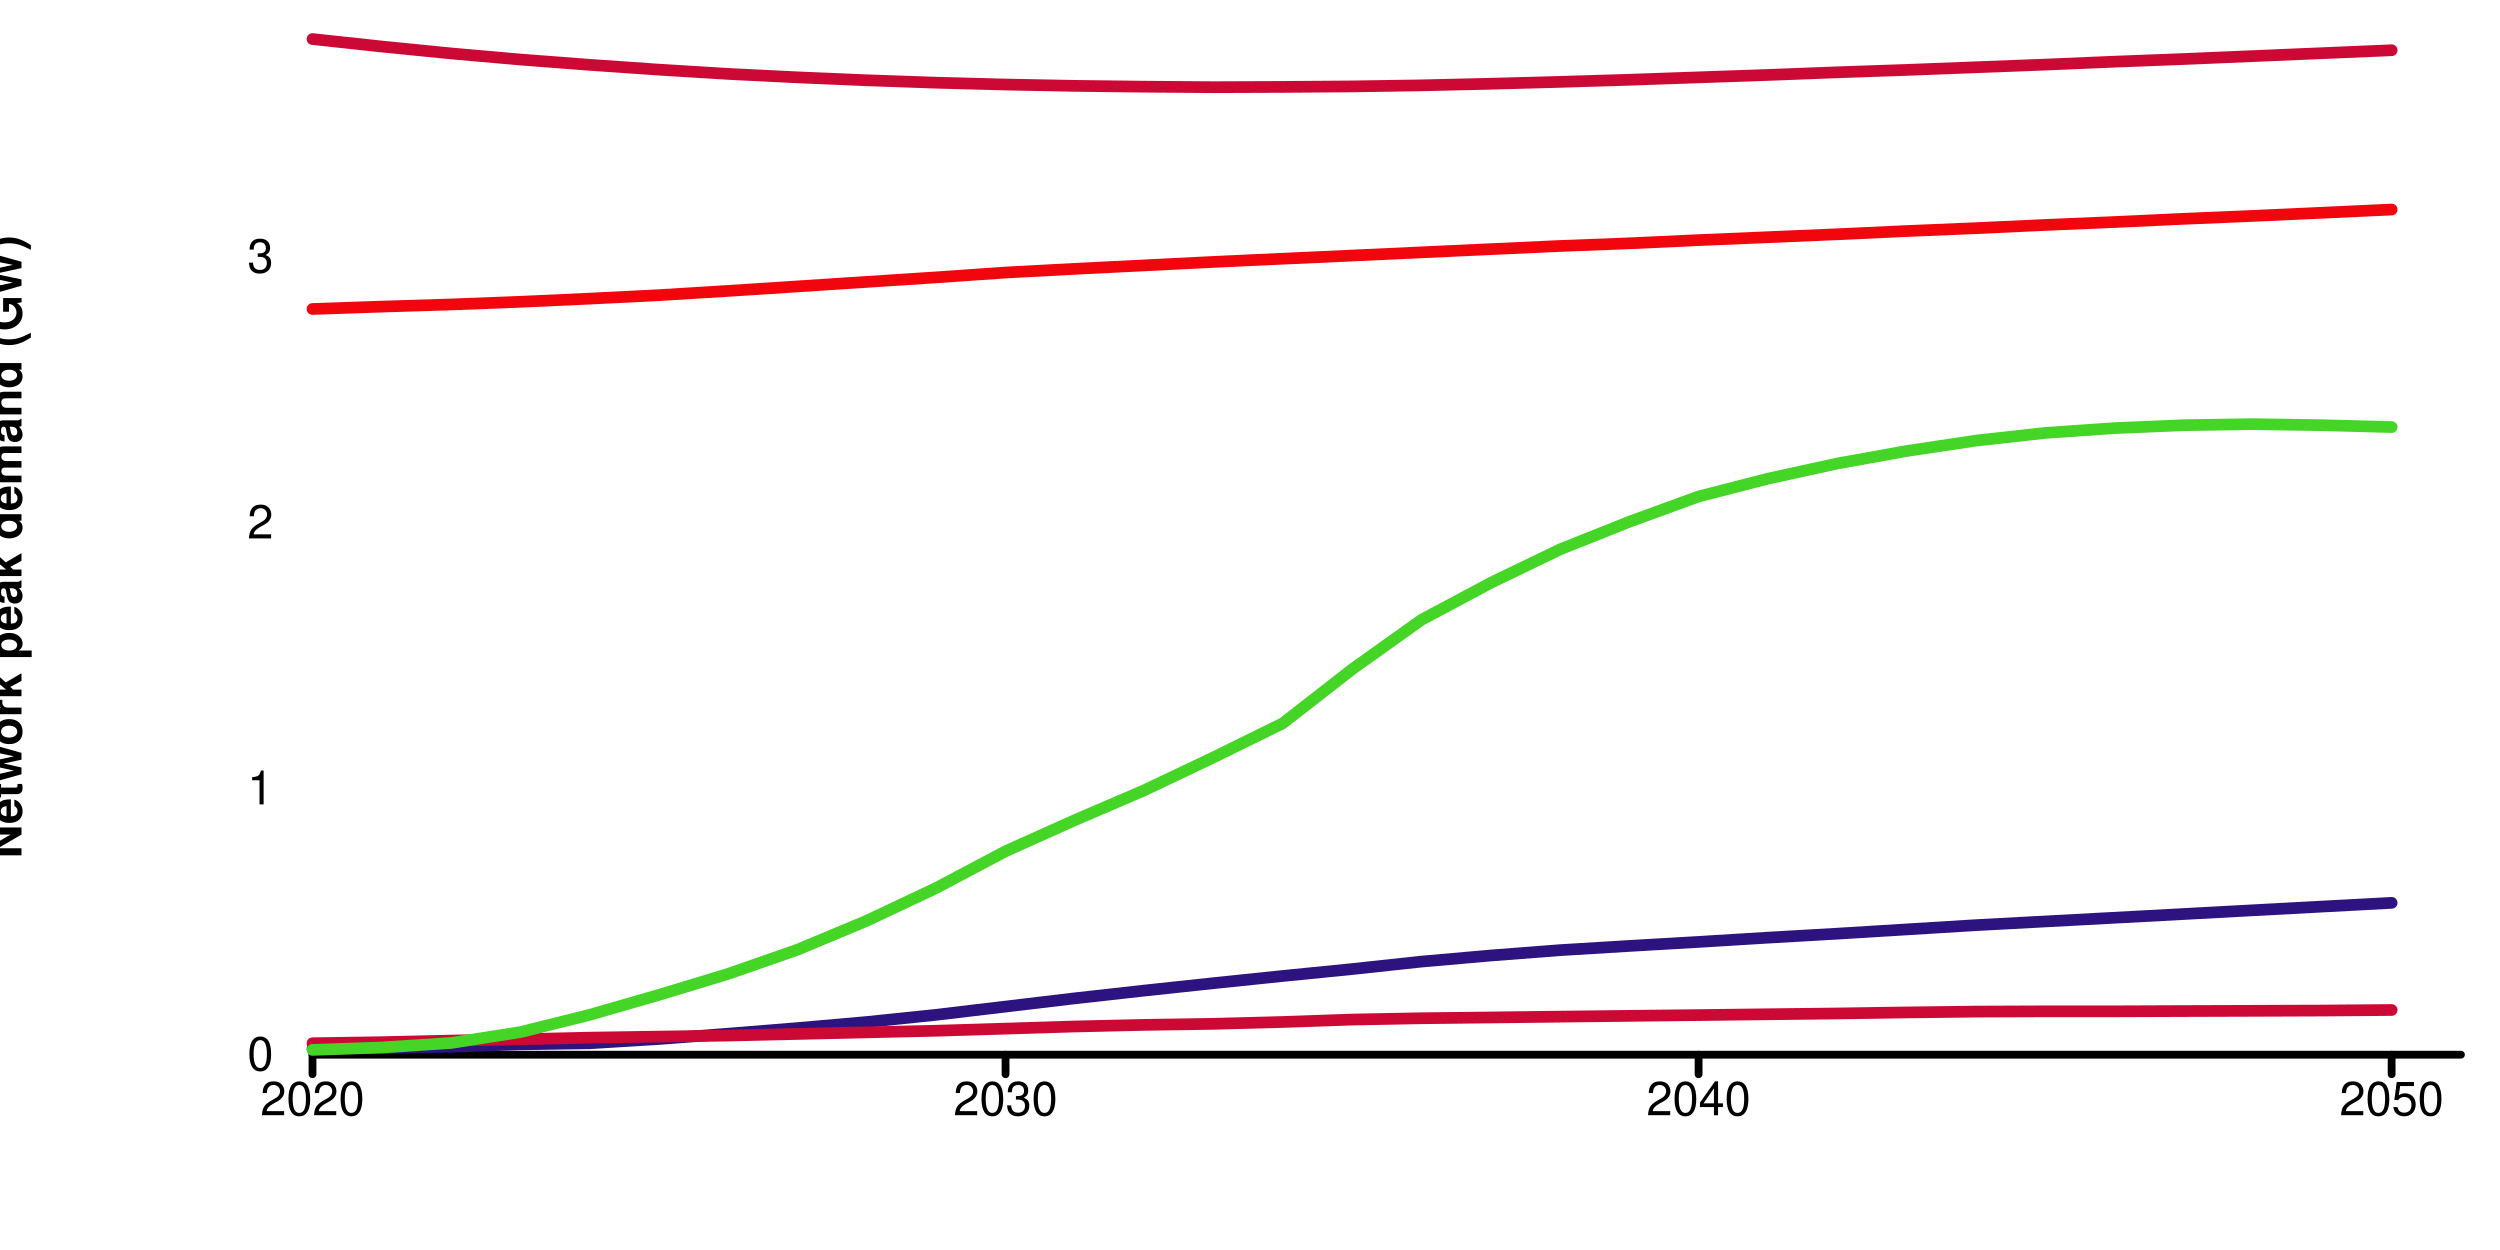
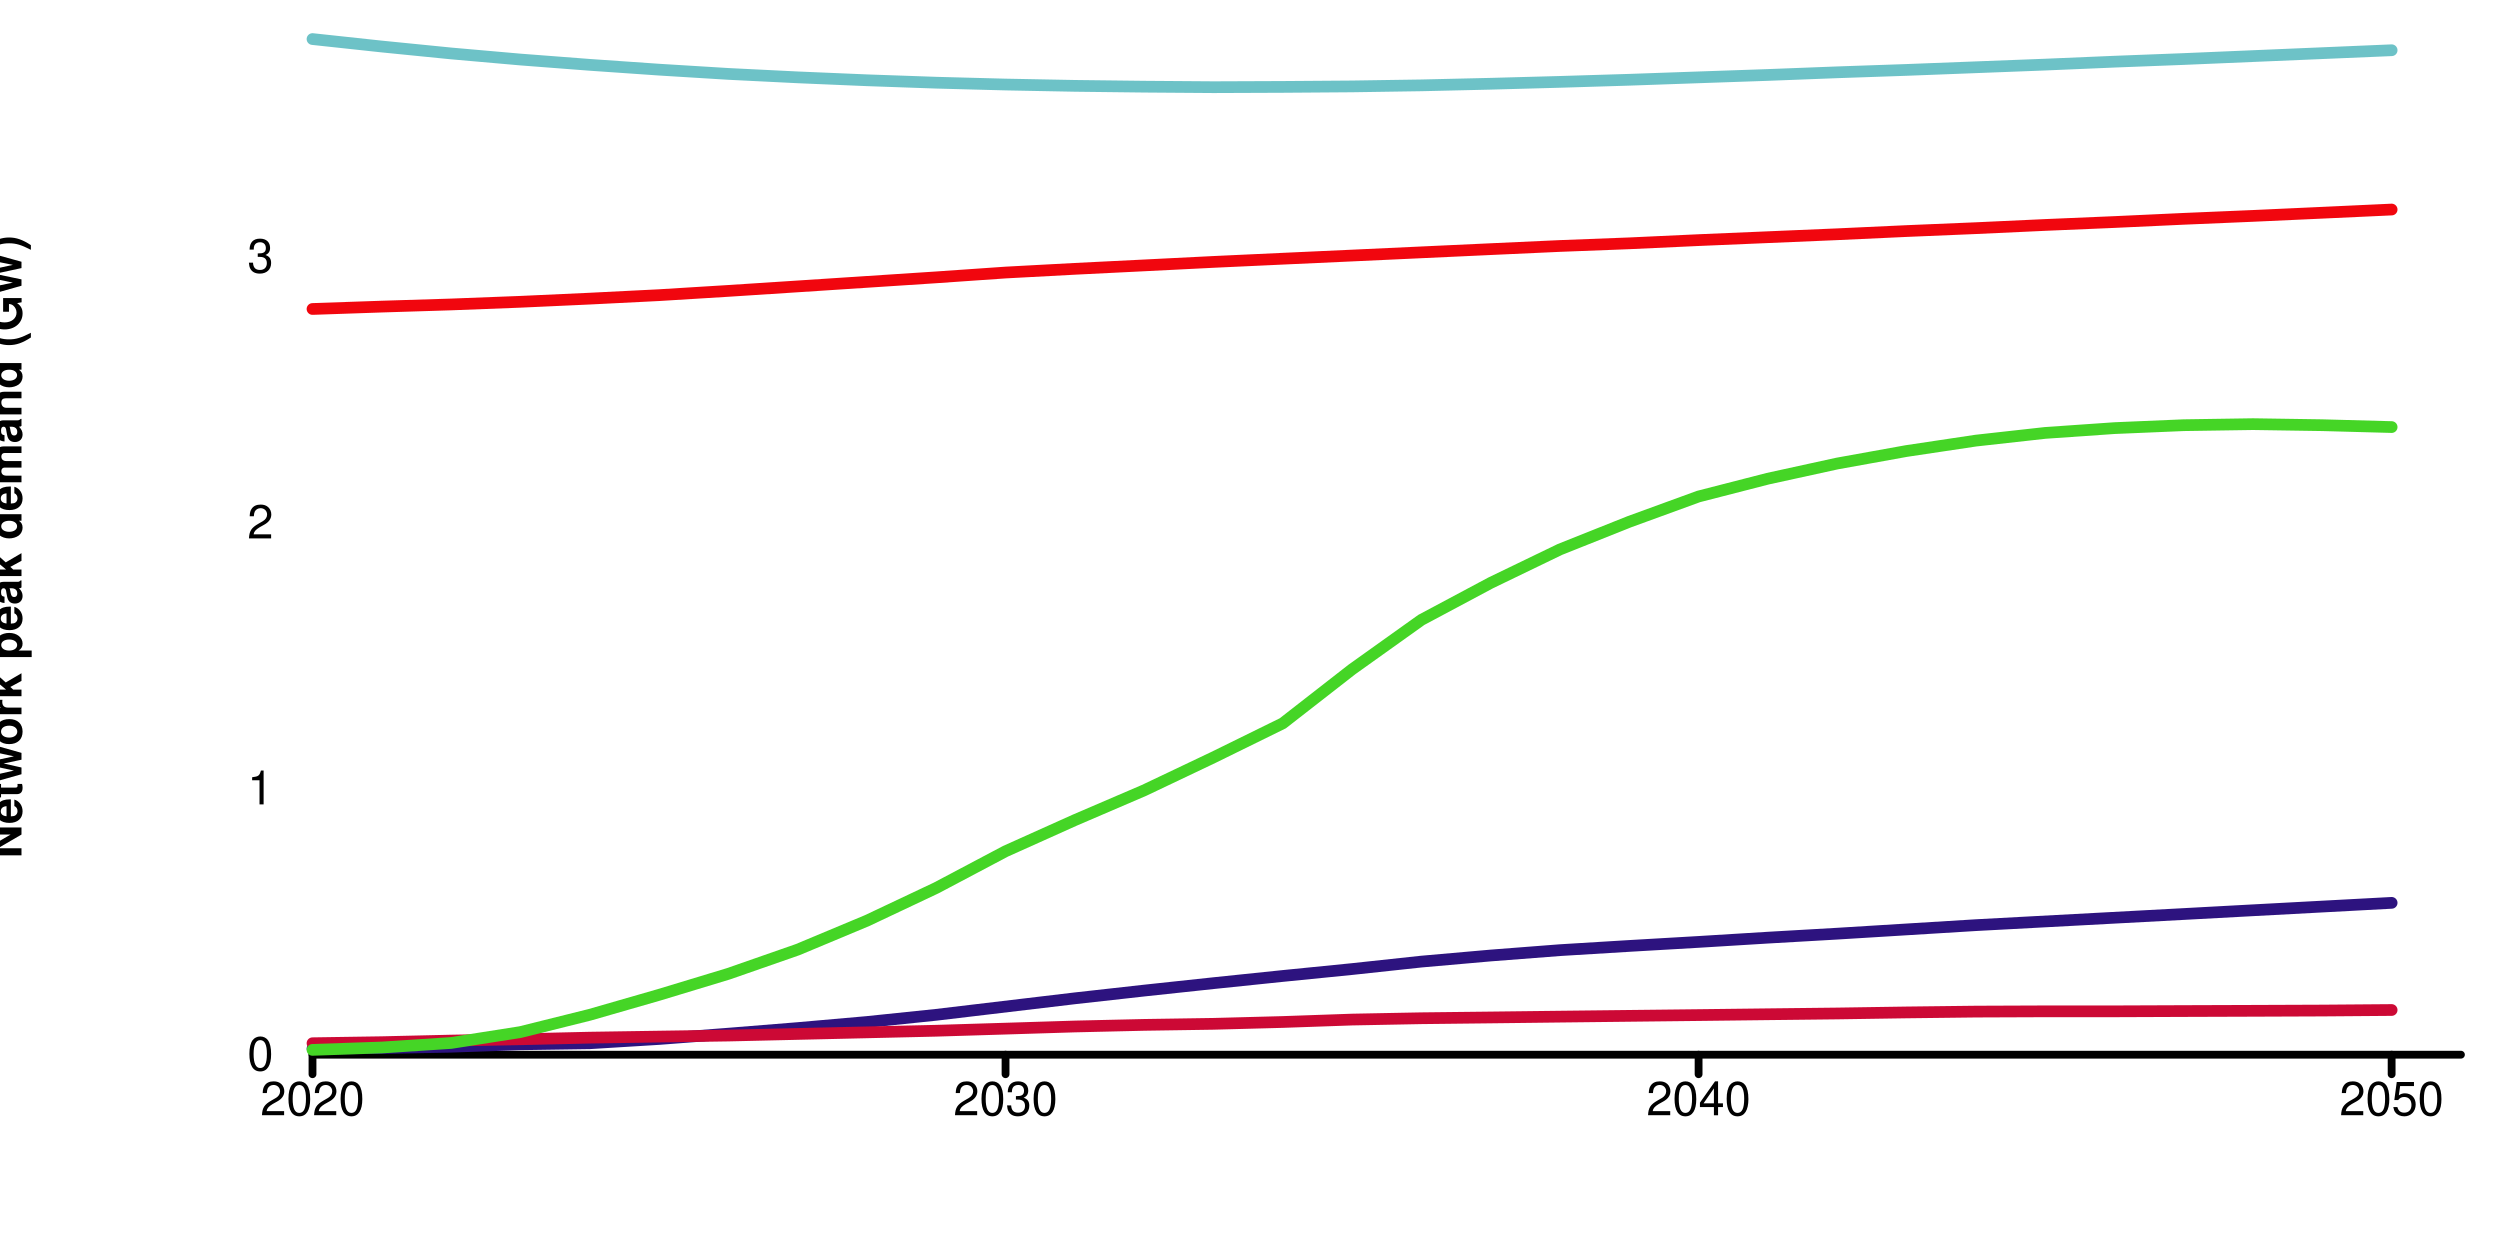
<svg xmlns="http://www.w3.org/2000/svg" width="640" height="320" viewBox="0 0 640 320" style="overflow:display" preserveAspectRatio="xMinYMin meet" overflow="visible">
  <defs>
    <style>
	.data-series path.line { fill-opacity: 0; }
	.data-series path.line.dotted { stroke-dasharray: 12 20 }
	.data-series circle { display: none; }
	.data-series:hover path.line, .data-series.on path.line { stroke-width: 5; }
	.data-series:hover circle, .data-series.on circle { display: inline; }
	.data-series circle:hover, .data-series circle.on { r: 6px!important; fill: black; }
	.grid { font-family: "Helvetica Neue",Helvetica,Arial,"Lucida Grande",sans-serif; }
	.grid line { stroke: rgb(0,0,0); stroke-width: 2; stroke-linecap: round; }
	.grid.grid-x text { text-anchor: middle; dominant-baseline: hanging; transform: translateY(10px); }
	.grid.grid-y text { text-anchor: end; dominant-baseline: middle; transform: translateX(-10px); }
	</style>
  </defs>
  <g class="grid grid-y">
    <line x1="80" y1="270" x2="630" y2="270" data-left="80" />
    <text x="80" y="270" text-anchor="end">0</text>
    <text x="80" y="201.919" text-anchor="end">1</text>
    <text x="80" y="133.839" text-anchor="end">2</text>
    <text x="80" y="65.758" text-anchor="end">3</text>
    <text style="text-anchor:middle;dominant-baseline:hanging;font-weight:bold;transform: translateY(140px) rotate(-90deg);">Network peak demand (GW)</text>
  </g>
  <g class="grid grid-x">
    <line class="tick" x1="80" y1="270" x2="80" y2="275" />
    <text x="80" y="270" text-anchor="middle">2020</text>
    <line class="tick" x1="257.419" y1="270" x2="257.419" y2="275" />
    <text x="257.419" y="270" text-anchor="middle">2030</text>
    <line class="tick" x1="434.839" y1="270" x2="434.839" y2="275" />
    <text x="434.839" y="270" text-anchor="middle">2040</text>
    <line class="tick" x1="612.258" y1="270" x2="612.258" y2="275" />
    <text x="612.258" y="270" text-anchor="middle">2050</text>
    <text style="text-anchor:middle;dominant-baseline:hanging;font-weight:bold;transform: translateY(140px) rotate(-90deg);" />
  </g>
  <g data-scenario="domestic" class="data-series">
    <path d="M 80.00,79.10L 97.74,78.49L 115.48,77.94L 133.23,77.26L 150.97,76.45L 168.71,75.56L 186.45,74.47L 204.19,73.32L 221.94,72.16L 239.68,71.00L 257.42,69.77L 275.16,68.82L 292.90,67.94L 310.65,67.05L 328.39,66.23L 346.13,65.42L 363.87,64.60L 381.61,63.78L 399.35,62.97L 417.10,62.29L 434.84,61.47L 452.58,60.72L 470.32,59.97L 488.06,59.15L 505.81,58.41L 523.55,57.59L 541.29,56.84L 559.03,56.02L 576.77,55.27L 594.52,54.46L 612.26,53.64" id="Domestic" class="line" stroke="#F1060E" stroke-width="3" stroke-linecap="round" />
    <circle cx="80.00" cy="79.10" data-y="2.804" data-x="2020" r="4" fill="#F1060E" />
    <circle cx="97.74" cy="78.49" data-y="2.813" data-x="2021" r="4" fill="#F1060E" />
    <circle cx="115.48" cy="77.94" data-y="2.821" data-x="2022" r="4" fill="#F1060E" />
    <circle cx="133.23" cy="77.26" data-y="2.831" data-x="2023" r="4" fill="#F1060E" />
    <circle cx="150.97" cy="76.45" data-y="2.843" data-x="2024" r="4" fill="#F1060E" />
    <circle cx="168.71" cy="75.56" data-y="2.856" data-x="2025" r="4" fill="#F1060E" />
    <circle cx="186.45" cy="74.47" data-y="2.872" data-x="2026" r="4" fill="#F1060E" />
    <circle cx="204.19" cy="73.32" data-y="2.889" data-x="2027" r="4" fill="#F1060E" />
    <circle cx="221.94" cy="72.16" data-y="2.906" data-x="2028" r="4" fill="#F1060E" />
    <circle cx="239.68" cy="71.00" data-y="2.923" data-x="2029" r="4" fill="#F1060E" />
    <circle cx="257.42" cy="69.77" data-y="2.941" data-x="2030" r="4" fill="#F1060E" />
    <circle cx="275.16" cy="68.82" data-y="2.955" data-x="2031" r="4" fill="#F1060E" />
    <circle cx="292.90" cy="67.94" data-y="2.968" data-x="2032" r="4" fill="#F1060E" />
    <circle cx="310.65" cy="67.05" data-y="2.981" data-x="2033" r="4" fill="#F1060E" />
    <circle cx="328.39" cy="66.23" data-y="2.993" data-x="2034" r="4" fill="#F1060E" />
    <circle cx="346.13" cy="65.42" data-y="3.005" data-x="2035" r="4" fill="#F1060E" />
    <circle cx="363.87" cy="64.60" data-y="3.017" data-x="2036" r="4" fill="#F1060E" />
    <circle cx="381.61" cy="63.78" data-y="3.029" data-x="2037" r="4" fill="#F1060E" />
    <circle cx="399.35" cy="62.97" data-y="3.041" data-x="2038" r="4" fill="#F1060E" />
    <circle cx="417.10" cy="62.29" data-y="3.051" data-x="2039" r="4" fill="#F1060E" />
    <circle cx="434.84" cy="61.47" data-y="3.063" data-x="2040" r="4" fill="#F1060E" />
    <circle cx="452.58" cy="60.72" data-y="3.074" data-x="2041" r="4" fill="#F1060E" />
    <circle cx="470.32" cy="59.97" data-y="3.085" data-x="2042" r="4" fill="#F1060E" />
    <circle cx="488.06" cy="59.15" data-y="3.097" data-x="2043" r="4" fill="#F1060E" />
    <circle cx="505.81" cy="58.41" data-y="3.108" data-x="2044" r="4" fill="#F1060E" />
    <circle cx="523.55" cy="57.59" data-y="3.120" data-x="2045" r="4" fill="#F1060E" />
    <circle cx="541.29" cy="56.84" data-y="3.131" data-x="2046" r="4" fill="#F1060E" />
    <circle cx="559.03" cy="56.02" data-y="3.143" data-x="2047" r="4" fill="#F1060E" />
    <circle cx="576.77" cy="55.27" data-y="3.154" data-x="2048" r="4" fill="#F1060E" />
    <circle cx="594.52" cy="54.46" data-y="3.166" data-x="2049" r="4" fill="#F1060E" />
    <circle cx="612.26" cy="53.64" data-y="3.178" data-x="2050" r="4" fill="#F1060E" />
  </g>
  <g data-scenario="i-and-c" class="data-series">
-     <path d="M 80.00,10.00L 97.74,11.91L 115.48,13.68L 133.23,15.24L 150.97,16.60L 168.71,17.83L 186.45,18.92L 204.19,19.80L 221.94,20.55L 239.68,21.17L 257.42,21.64L 275.16,21.98L 292.90,22.19L 310.65,22.32L 328.39,22.25L 346.13,22.12L 363.87,21.85L 381.61,21.44L 399.35,20.96L 417.10,20.42L 434.84,19.80L 452.58,19.19L 470.32,18.51L 488.06,17.90L 505.81,17.22L 523.55,16.54L 541.29,15.79L 559.03,15.11L 576.77,14.36L 594.52,13.61L 612.26,12.86" id="I &amp; C" class="line" stroke="#cc0935" stroke-width="3" stroke-linecap="round" />
-     <circle cx="80.00" cy="10.00" data-y="3.819" data-x="2020" r="4" fill="#cc0935" />
-     <circle cx="97.74" cy="11.91" data-y="3.791" data-x="2021" r="4" fill="#cc0935" />
-     <circle cx="115.48" cy="13.68" data-y="3.765" data-x="2022" r="4" fill="#cc0935" />
-     <circle cx="133.23" cy="15.24" data-y="3.742" data-x="2023" r="4" fill="#cc0935" />
-     <circle cx="150.97" cy="16.60" data-y="3.722" data-x="2024" r="4" fill="#cc0935" />
-     <circle cx="168.71" cy="17.83" data-y="3.704" data-x="2025" r="4" fill="#cc0935" />
-     <circle cx="186.45" cy="18.92" data-y="3.688" data-x="2026" r="4" fill="#cc0935" />
-     <circle cx="204.19" cy="19.80" data-y="3.675" data-x="2027" r="4" fill="#cc0935" />
-     <circle cx="221.94" cy="20.55" data-y="3.664" data-x="2028" r="4" fill="#cc0935" />
-     <circle cx="239.68" cy="21.17" data-y="3.655" data-x="2029" r="4" fill="#cc0935" />
-     <circle cx="257.42" cy="21.64" data-y="3.648" data-x="2030" r="4" fill="#cc0935" />
-     <circle cx="275.16" cy="21.98" data-y="3.643" data-x="2031" r="4" fill="#cc0935" />
-     <circle cx="292.90" cy="22.19" data-y="3.640" data-x="2032" r="4" fill="#cc0935" />
-     <circle cx="310.65" cy="22.32" data-y="3.638" data-x="2033" r="4" fill="#cc0935" />
-     <circle cx="328.39" cy="22.25" data-y="3.639" data-x="2034" r="4" fill="#cc0935" />
-     <circle cx="346.13" cy="22.12" data-y="3.641" data-x="2035" r="4" fill="#cc0935" />
-     <circle cx="363.87" cy="21.85" data-y="3.645" data-x="2036" r="4" fill="#cc0935" />
-     <circle cx="381.61" cy="21.44" data-y="3.651" data-x="2037" r="4" fill="#cc0935" />
-     <circle cx="399.35" cy="20.96" data-y="3.658" data-x="2038" r="4" fill="#cc0935" />
-     <circle cx="417.10" cy="20.42" data-y="3.666" data-x="2039" r="4" fill="#cc0935" />
-     <circle cx="434.84" cy="19.80" data-y="3.675" data-x="2040" r="4" fill="#cc0935" />
-     <circle cx="452.58" cy="19.19" data-y="3.684" data-x="2041" r="4" fill="#cc0935" />
-     <circle cx="470.32" cy="18.51" data-y="3.694" data-x="2042" r="4" fill="#cc0935" />
-     <circle cx="488.06" cy="17.90" data-y="3.703" data-x="2043" r="4" fill="#cc0935" />
-     <circle cx="505.81" cy="17.22" data-y="3.713" data-x="2044" r="4" fill="#cc0935" />
-     <circle cx="523.55" cy="16.54" data-y="3.723" data-x="2045" r="4" fill="#cc0935" />
-     <circle cx="541.29" cy="15.79" data-y="3.734" data-x="2046" r="4" fill="#cc0935" />
-     <circle cx="559.03" cy="15.11" data-y="3.744" data-x="2047" r="4" fill="#cc0935" />
-     <circle cx="576.77" cy="14.36" data-y="3.755" data-x="2048" r="4" fill="#cc0935" />
-     <circle cx="594.52" cy="13.61" data-y="3.766" data-x="2049" r="4" fill="#cc0935" />
-     <circle cx="612.26" cy="12.86" data-y="3.777" data-x="2050" r="4" fill="#cc0935" />
+     <path d="M 80.00,10.00L 97.74,11.91L 115.48,13.68L 133.23,15.24L 150.97,16.60L 168.71,17.83L 186.45,18.92L 204.19,19.80L 221.94,20.55L 239.68,21.17L 257.42,21.64L 275.16,21.98L 292.90,22.19L 310.65,22.32L 328.39,22.25L 346.13,22.12L 363.87,21.85L 381.61,21.44L 399.35,20.96L 417.10,20.42L 434.84,19.80L 452.58,19.19L 470.32,18.51L 488.06,17.90L 505.81,17.22L 523.55,16.54L 541.29,15.79L 559.03,15.11L 576.77,14.36L 594.52,13.61L 612.26,12.86" id="I &amp; C" class="line" stroke="#6DC2C7" stroke-width="3" stroke-linecap="round" />
+     <circle cx="80.00" cy="10.00" data-y="3.819" data-x="2020" r="4" fill="#6DC2C7" />
+     <circle cx="97.74" cy="11.91" data-y="3.791" data-x="2021" r="4" fill="#6DC2C7" />
+     <circle cx="115.48" cy="13.68" data-y="3.765" data-x="2022" r="4" fill="#6DC2C7" />
+     <circle cx="133.23" cy="15.24" data-y="3.742" data-x="2023" r="4" fill="#6DC2C7" />
+     <circle cx="150.97" cy="16.60" data-y="3.722" data-x="2024" r="4" fill="#6DC2C7" />
+     <circle cx="168.71" cy="17.83" data-y="3.704" data-x="2025" r="4" fill="#6DC2C7" />
+     <circle cx="186.45" cy="18.92" data-y="3.688" data-x="2026" r="4" fill="#6DC2C7" />
+     <circle cx="204.19" cy="19.80" data-y="3.675" data-x="2027" r="4" fill="#6DC2C7" />
+     <circle cx="221.94" cy="20.55" data-y="3.664" data-x="2028" r="4" fill="#6DC2C7" />
+     <circle cx="239.68" cy="21.17" data-y="3.655" data-x="2029" r="4" fill="#6DC2C7" />
+     <circle cx="257.42" cy="21.64" data-y="3.648" data-x="2030" r="4" fill="#6DC2C7" />
+     <circle cx="275.16" cy="21.98" data-y="3.643" data-x="2031" r="4" fill="#6DC2C7" />
+     <circle cx="292.90" cy="22.19" data-y="3.640" data-x="2032" r="4" fill="#6DC2C7" />
+     <circle cx="310.65" cy="22.32" data-y="3.638" data-x="2033" r="4" fill="#6DC2C7" />
+     <circle cx="328.39" cy="22.25" data-y="3.639" data-x="2034" r="4" fill="#6DC2C7" />
+     <circle cx="346.13" cy="22.12" data-y="3.641" data-x="2035" r="4" fill="#6DC2C7" />
+     <circle cx="363.87" cy="21.85" data-y="3.645" data-x="2036" r="4" fill="#6DC2C7" />
+     <circle cx="381.61" cy="21.44" data-y="3.651" data-x="2037" r="4" fill="#6DC2C7" />
+     <circle cx="399.35" cy="20.96" data-y="3.658" data-x="2038" r="4" fill="#6DC2C7" />
+     <circle cx="417.10" cy="20.42" data-y="3.666" data-x="2039" r="4" fill="#6DC2C7" />
+     <circle cx="434.84" cy="19.80" data-y="3.675" data-x="2040" r="4" fill="#6DC2C7" />
+     <circle cx="452.58" cy="19.19" data-y="3.684" data-x="2041" r="4" fill="#6DC2C7" />
+     <circle cx="470.32" cy="18.51" data-y="3.694" data-x="2042" r="4" fill="#6DC2C7" />
+     <circle cx="488.06" cy="17.90" data-y="3.703" data-x="2043" r="4" fill="#6DC2C7" />
+     <circle cx="505.81" cy="17.22" data-y="3.713" data-x="2044" r="4" fill="#6DC2C7" />
+     <circle cx="523.55" cy="16.54" data-y="3.723" data-x="2045" r="4" fill="#6DC2C7" />
+     <circle cx="541.29" cy="15.79" data-y="3.734" data-x="2046" r="4" fill="#6DC2C7" />
+     <circle cx="559.03" cy="15.11" data-y="3.744" data-x="2047" r="4" fill="#6DC2C7" />
+     <circle cx="576.77" cy="14.36" data-y="3.755" data-x="2048" r="4" fill="#6DC2C7" />
+     <circle cx="594.52" cy="13.61" data-y="3.766" data-x="2049" r="4" fill="#6DC2C7" />
+     <circle cx="612.26" cy="12.86" data-y="3.777" data-x="2050" r="4" fill="#6DC2C7" />
  </g>
  <g data-scenario="heat-pumps---domestic" class="data-series">
    <path d="M 80.00,268.43L 97.74,268.30L 115.48,267.96L 133.23,267.34L 150.97,267.07L 168.71,265.98L 186.45,264.62L 204.19,263.19L 221.94,261.63L 239.68,259.79L 257.42,257.68L 275.16,255.57L 292.90,253.59L 310.65,251.69L 328.39,249.85L 346.13,248.08L 363.87,246.17L 381.61,244.61L 399.35,243.24L 417.10,242.16L 434.84,241.13L 452.58,240.04L 470.32,239.02L 488.06,237.93L 505.81,236.84L 523.55,235.89L 541.29,234.94L 559.03,233.99L 576.77,233.03L 594.52,232.08L 612.26,231.13" id="Heat pumps - domestic" class="line" stroke="#2D137F" stroke-width="3" stroke-linecap="round" />
    <circle cx="80.00" cy="268.43" data-y="0.023" data-x="2020" r="4" fill="#2D137F" />
    <circle cx="97.74" cy="268.30" data-y="0.025" data-x="2021" r="4" fill="#2D137F" />
    <circle cx="115.48" cy="267.96" data-y="0.030" data-x="2022" r="4" fill="#2D137F" />
    <circle cx="133.23" cy="267.34" data-y="0.039" data-x="2023" r="4" fill="#2D137F" />
    <circle cx="150.97" cy="267.07" data-y="0.043" data-x="2024" r="4" fill="#2D137F" />
    <circle cx="168.71" cy="265.98" data-y="0.059" data-x="2025" r="4" fill="#2D137F" />
    <circle cx="186.45" cy="264.62" data-y="0.079" data-x="2026" r="4" fill="#2D137F" />
    <circle cx="204.19" cy="263.19" data-y="0.100" data-x="2027" r="4" fill="#2D137F" />
    <circle cx="221.94" cy="261.63" data-y="0.123" data-x="2028" r="4" fill="#2D137F" />
    <circle cx="239.68" cy="259.79" data-y="0.150" data-x="2029" r="4" fill="#2D137F" />
    <circle cx="257.42" cy="257.68" data-y="0.181" data-x="2030" r="4" fill="#2D137F" />
    <circle cx="275.16" cy="255.57" data-y="0.212" data-x="2031" r="4" fill="#2D137F" />
    <circle cx="292.90" cy="253.59" data-y="0.241" data-x="2032" r="4" fill="#2D137F" />
    <circle cx="310.65" cy="251.69" data-y="0.269" data-x="2033" r="4" fill="#2D137F" />
    <circle cx="328.39" cy="249.85" data-y="0.296" data-x="2034" r="4" fill="#2D137F" />
    <circle cx="346.13" cy="248.08" data-y="0.322" data-x="2035" r="4" fill="#2D137F" />
    <circle cx="363.87" cy="246.17" data-y="0.350" data-x="2036" r="4" fill="#2D137F" />
    <circle cx="381.61" cy="244.61" data-y="0.373" data-x="2037" r="4" fill="#2D137F" />
    <circle cx="399.35" cy="243.24" data-y="0.393" data-x="2038" r="4" fill="#2D137F" />
    <circle cx="417.10" cy="242.16" data-y="0.409" data-x="2039" r="4" fill="#2D137F" />
    <circle cx="434.84" cy="241.13" data-y="0.424" data-x="2040" r="4" fill="#2D137F" />
    <circle cx="452.58" cy="240.04" data-y="0.440" data-x="2041" r="4" fill="#2D137F" />
    <circle cx="470.32" cy="239.02" data-y="0.455" data-x="2042" r="4" fill="#2D137F" />
    <circle cx="488.06" cy="237.93" data-y="0.471" data-x="2043" r="4" fill="#2D137F" />
    <circle cx="505.81" cy="236.84" data-y="0.487" data-x="2044" r="4" fill="#2D137F" />
    <circle cx="523.55" cy="235.89" data-y="0.501" data-x="2045" r="4" fill="#2D137F" />
    <circle cx="541.29" cy="234.94" data-y="0.515" data-x="2046" r="4" fill="#2D137F" />
    <circle cx="559.03" cy="233.99" data-y="0.529" data-x="2047" r="4" fill="#2D137F" />
    <circle cx="576.77" cy="233.03" data-y="0.543" data-x="2048" r="4" fill="#2D137F" />
    <circle cx="594.52" cy="232.08" data-y="0.557" data-x="2049" r="4" fill="#2D137F" />
    <circle cx="612.26" cy="231.13" data-y="0.571" data-x="2050" r="4" fill="#2D137F" />
  </g>
  <g data-scenario="heat-pumps---i-and-c" class="data-series">
    <path d="M 80.00,267.07L 97.74,266.80L 115.48,266.39L 133.23,266.05L 150.97,265.64L 168.71,265.37L 186.45,265.10L 204.19,264.69L 221.94,264.28L 239.68,263.87L 257.42,263.33L 275.16,262.78L 292.90,262.37L 310.65,262.10L 328.39,261.63L 346.13,261.01L 363.87,260.67L 381.61,260.47L 399.35,260.26L 417.10,260.06L 434.84,259.86L 452.58,259.65L 470.32,259.45L 488.06,259.18L 505.81,258.97L 523.55,258.90L 541.29,258.90L 559.03,258.83L 576.77,258.77L 594.52,258.70L 612.26,258.56" id="Heat pumps - I &amp; C" class="line" stroke="#cc0935" stroke-width="3" stroke-linecap="round" />
    <circle cx="80.00" cy="267.07" data-y="0.043" data-x="2020" r="4" fill="#cc0935" />
    <circle cx="97.74" cy="266.80" data-y="0.047" data-x="2021" r="4" fill="#cc0935" />
    <circle cx="115.48" cy="266.39" data-y="0.053" data-x="2022" r="4" fill="#cc0935" />
    <circle cx="133.23" cy="266.05" data-y="0.058" data-x="2023" r="4" fill="#cc0935" />
    <circle cx="150.97" cy="265.64" data-y="0.064" data-x="2024" r="4" fill="#cc0935" />
    <circle cx="168.71" cy="265.37" data-y="0.068" data-x="2025" r="4" fill="#cc0935" />
    <circle cx="186.45" cy="265.10" data-y="0.072" data-x="2026" r="4" fill="#cc0935" />
    <circle cx="204.19" cy="264.69" data-y="0.078" data-x="2027" r="4" fill="#cc0935" />
    <circle cx="221.94" cy="264.28" data-y="0.084" data-x="2028" r="4" fill="#cc0935" />
    <circle cx="239.68" cy="263.87" data-y="0.090" data-x="2029" r="4" fill="#cc0935" />
    <circle cx="257.42" cy="263.33" data-y="0.098" data-x="2030" r="4" fill="#cc0935" />
    <circle cx="275.16" cy="262.78" data-y="0.106" data-x="2031" r="4" fill="#cc0935" />
    <circle cx="292.90" cy="262.37" data-y="0.112" data-x="2032" r="4" fill="#cc0935" />
    <circle cx="310.65" cy="262.10" data-y="0.116" data-x="2033" r="4" fill="#cc0935" />
    <circle cx="328.39" cy="261.63" data-y="0.123" data-x="2034" r="4" fill="#cc0935" />
    <circle cx="346.13" cy="261.01" data-y="0.132" data-x="2035" r="4" fill="#cc0935" />
    <circle cx="363.87" cy="260.67" data-y="0.137" data-x="2036" r="4" fill="#cc0935" />
    <circle cx="381.61" cy="260.47" data-y="0.140" data-x="2037" r="4" fill="#cc0935" />
    <circle cx="399.35" cy="260.26" data-y="0.143" data-x="2038" r="4" fill="#cc0935" />
    <circle cx="417.10" cy="260.06" data-y="0.146" data-x="2039" r="4" fill="#cc0935" />
    <circle cx="434.84" cy="259.86" data-y="0.149" data-x="2040" r="4" fill="#cc0935" />
    <circle cx="452.58" cy="259.65" data-y="0.152" data-x="2041" r="4" fill="#cc0935" />
    <circle cx="470.32" cy="259.45" data-y="0.155" data-x="2042" r="4" fill="#cc0935" />
    <circle cx="488.06" cy="259.18" data-y="0.159" data-x="2043" r="4" fill="#cc0935" />
    <circle cx="505.81" cy="258.97" data-y="0.162" data-x="2044" r="4" fill="#cc0935" />
    <circle cx="523.55" cy="258.90" data-y="0.163" data-x="2045" r="4" fill="#cc0935" />
    <circle cx="541.29" cy="258.90" data-y="0.163" data-x="2046" r="4" fill="#cc0935" />
    <circle cx="559.03" cy="258.83" data-y="0.164" data-x="2047" r="4" fill="#cc0935" />
    <circle cx="576.77" cy="258.77" data-y="0.165" data-x="2048" r="4" fill="#cc0935" />
    <circle cx="594.52" cy="258.70" data-y="0.166" data-x="2049" r="4" fill="#cc0935" />
    <circle cx="612.26" cy="258.56" data-y="0.168" data-x="2050" r="4" fill="#cc0935" />
  </g>
  <g data-scenario="ev" class="data-series">
    <path d="M 80.00,268.77L 97.74,268.16L 115.48,267.00L 133.23,264.21L 150.97,259.79L 168.71,254.68L 186.45,249.30L 204.19,243.11L 221.94,235.69L 239.68,227.31L 257.42,217.92L 275.16,209.95L 292.90,202.33L 310.65,193.89L 328.39,185.17L 346.13,171.35L 363.87,158.69L 381.61,149.22L 399.35,140.65L 417.10,133.57L 434.84,127.10L 452.58,122.54L 470.32,118.66L 488.06,115.46L 505.81,112.80L 523.55,110.83L 541.29,109.60L 559.03,108.85L 576.77,108.58L 594.52,108.85L 612.26,109.33" id="EV" class="line" stroke="#45D526" stroke-width="3" stroke-linecap="round" />
    <circle cx="80.00" cy="268.77" data-y="0.018" data-x="2020" r="4" fill="#45D526" />
    <circle cx="97.74" cy="268.16" data-y="0.027" data-x="2021" r="4" fill="#45D526" />
    <circle cx="115.48" cy="267.00" data-y="0.044" data-x="2022" r="4" fill="#45D526" />
    <circle cx="133.23" cy="264.21" data-y="0.085" data-x="2023" r="4" fill="#45D526" />
    <circle cx="150.97" cy="259.79" data-y="0.150" data-x="2024" r="4" fill="#45D526" />
    <circle cx="168.71" cy="254.68" data-y="0.225" data-x="2025" r="4" fill="#45D526" />
    <circle cx="186.45" cy="249.30" data-y="0.304" data-x="2026" r="4" fill="#45D526" />
    <circle cx="204.19" cy="243.11" data-y="0.395" data-x="2027" r="4" fill="#45D526" />
    <circle cx="221.94" cy="235.69" data-y="0.504" data-x="2028" r="4" fill="#45D526" />
    <circle cx="239.68" cy="227.31" data-y="0.627" data-x="2029" r="4" fill="#45D526" />
    <circle cx="257.42" cy="217.92" data-y="0.765" data-x="2030" r="4" fill="#45D526" />
    <circle cx="275.16" cy="209.95" data-y="0.882" data-x="2031" r="4" fill="#45D526" />
    <circle cx="292.90" cy="202.33" data-y="0.994" data-x="2032" r="4" fill="#45D526" />
    <circle cx="310.65" cy="193.89" data-y="1.118" data-x="2033" r="4" fill="#45D526" />
    <circle cx="328.39" cy="185.17" data-y="1.246" data-x="2034" r="4" fill="#45D526" />
    <circle cx="346.13" cy="171.35" data-y="1.449" data-x="2035" r="4" fill="#45D526" />
    <circle cx="363.87" cy="158.69" data-y="1.635" data-x="2036" r="4" fill="#45D526" />
    <circle cx="381.61" cy="149.22" data-y="1.774" data-x="2037" r="4" fill="#45D526" />
    <circle cx="399.35" cy="140.65" data-y="1.900" data-x="2038" r="4" fill="#45D526" />
    <circle cx="417.10" cy="133.57" data-y="2.004" data-x="2039" r="4" fill="#45D526" />
    <circle cx="434.84" cy="127.10" data-y="2.099" data-x="2040" r="4" fill="#45D526" />
    <circle cx="452.58" cy="122.54" data-y="2.166" data-x="2041" r="4" fill="#45D526" />
    <circle cx="470.32" cy="118.66" data-y="2.223" data-x="2042" r="4" fill="#45D526" />
    <circle cx="488.06" cy="115.46" data-y="2.270" data-x="2043" r="4" fill="#45D526" />
    <circle cx="505.81" cy="112.80" data-y="2.309" data-x="2044" r="4" fill="#45D526" />
    <circle cx="523.55" cy="110.83" data-y="2.338" data-x="2045" r="4" fill="#45D526" />
    <circle cx="541.29" cy="109.60" data-y="2.356" data-x="2046" r="4" fill="#45D526" />
    <circle cx="559.03" cy="108.85" data-y="2.367" data-x="2047" r="4" fill="#45D526" />
    <circle cx="576.77" cy="108.58" data-y="2.371" data-x="2048" r="4" fill="#45D526" />
    <circle cx="594.52" cy="108.85" data-y="2.367" data-x="2049" r="4" fill="#45D526" />
    <circle cx="612.26" cy="109.33" data-y="2.360" data-x="2050" r="4" fill="#45D526" />
  </g>
</svg>
